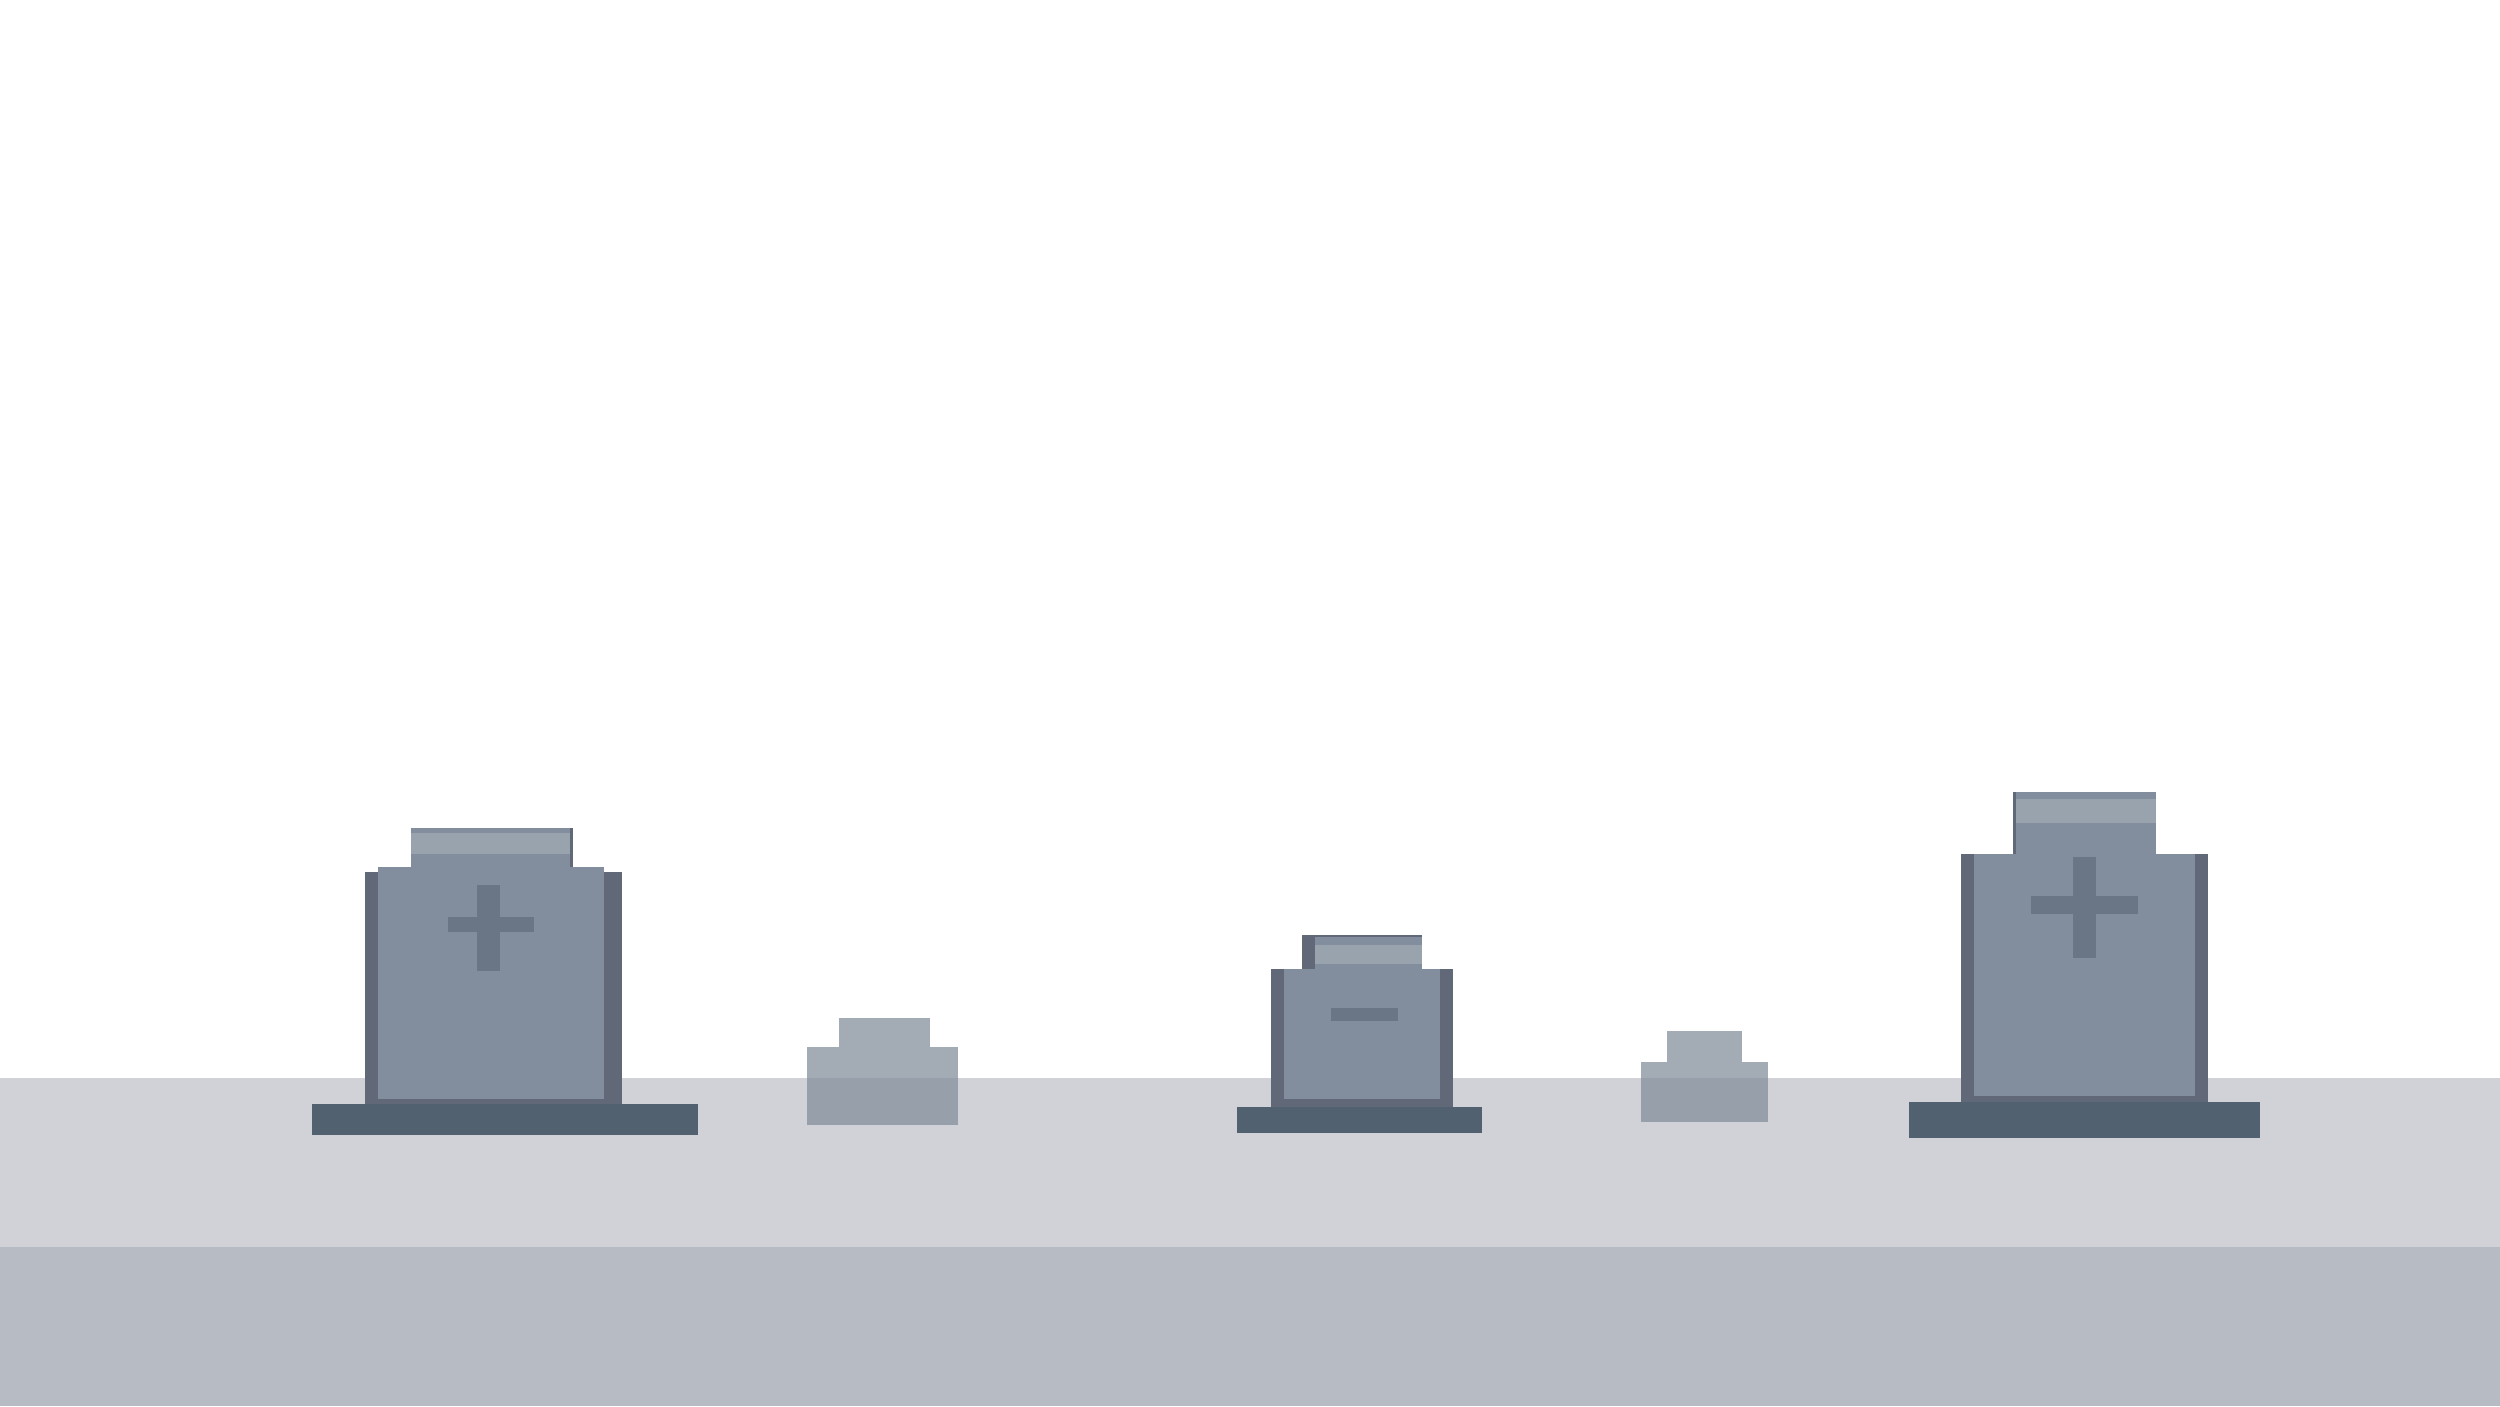
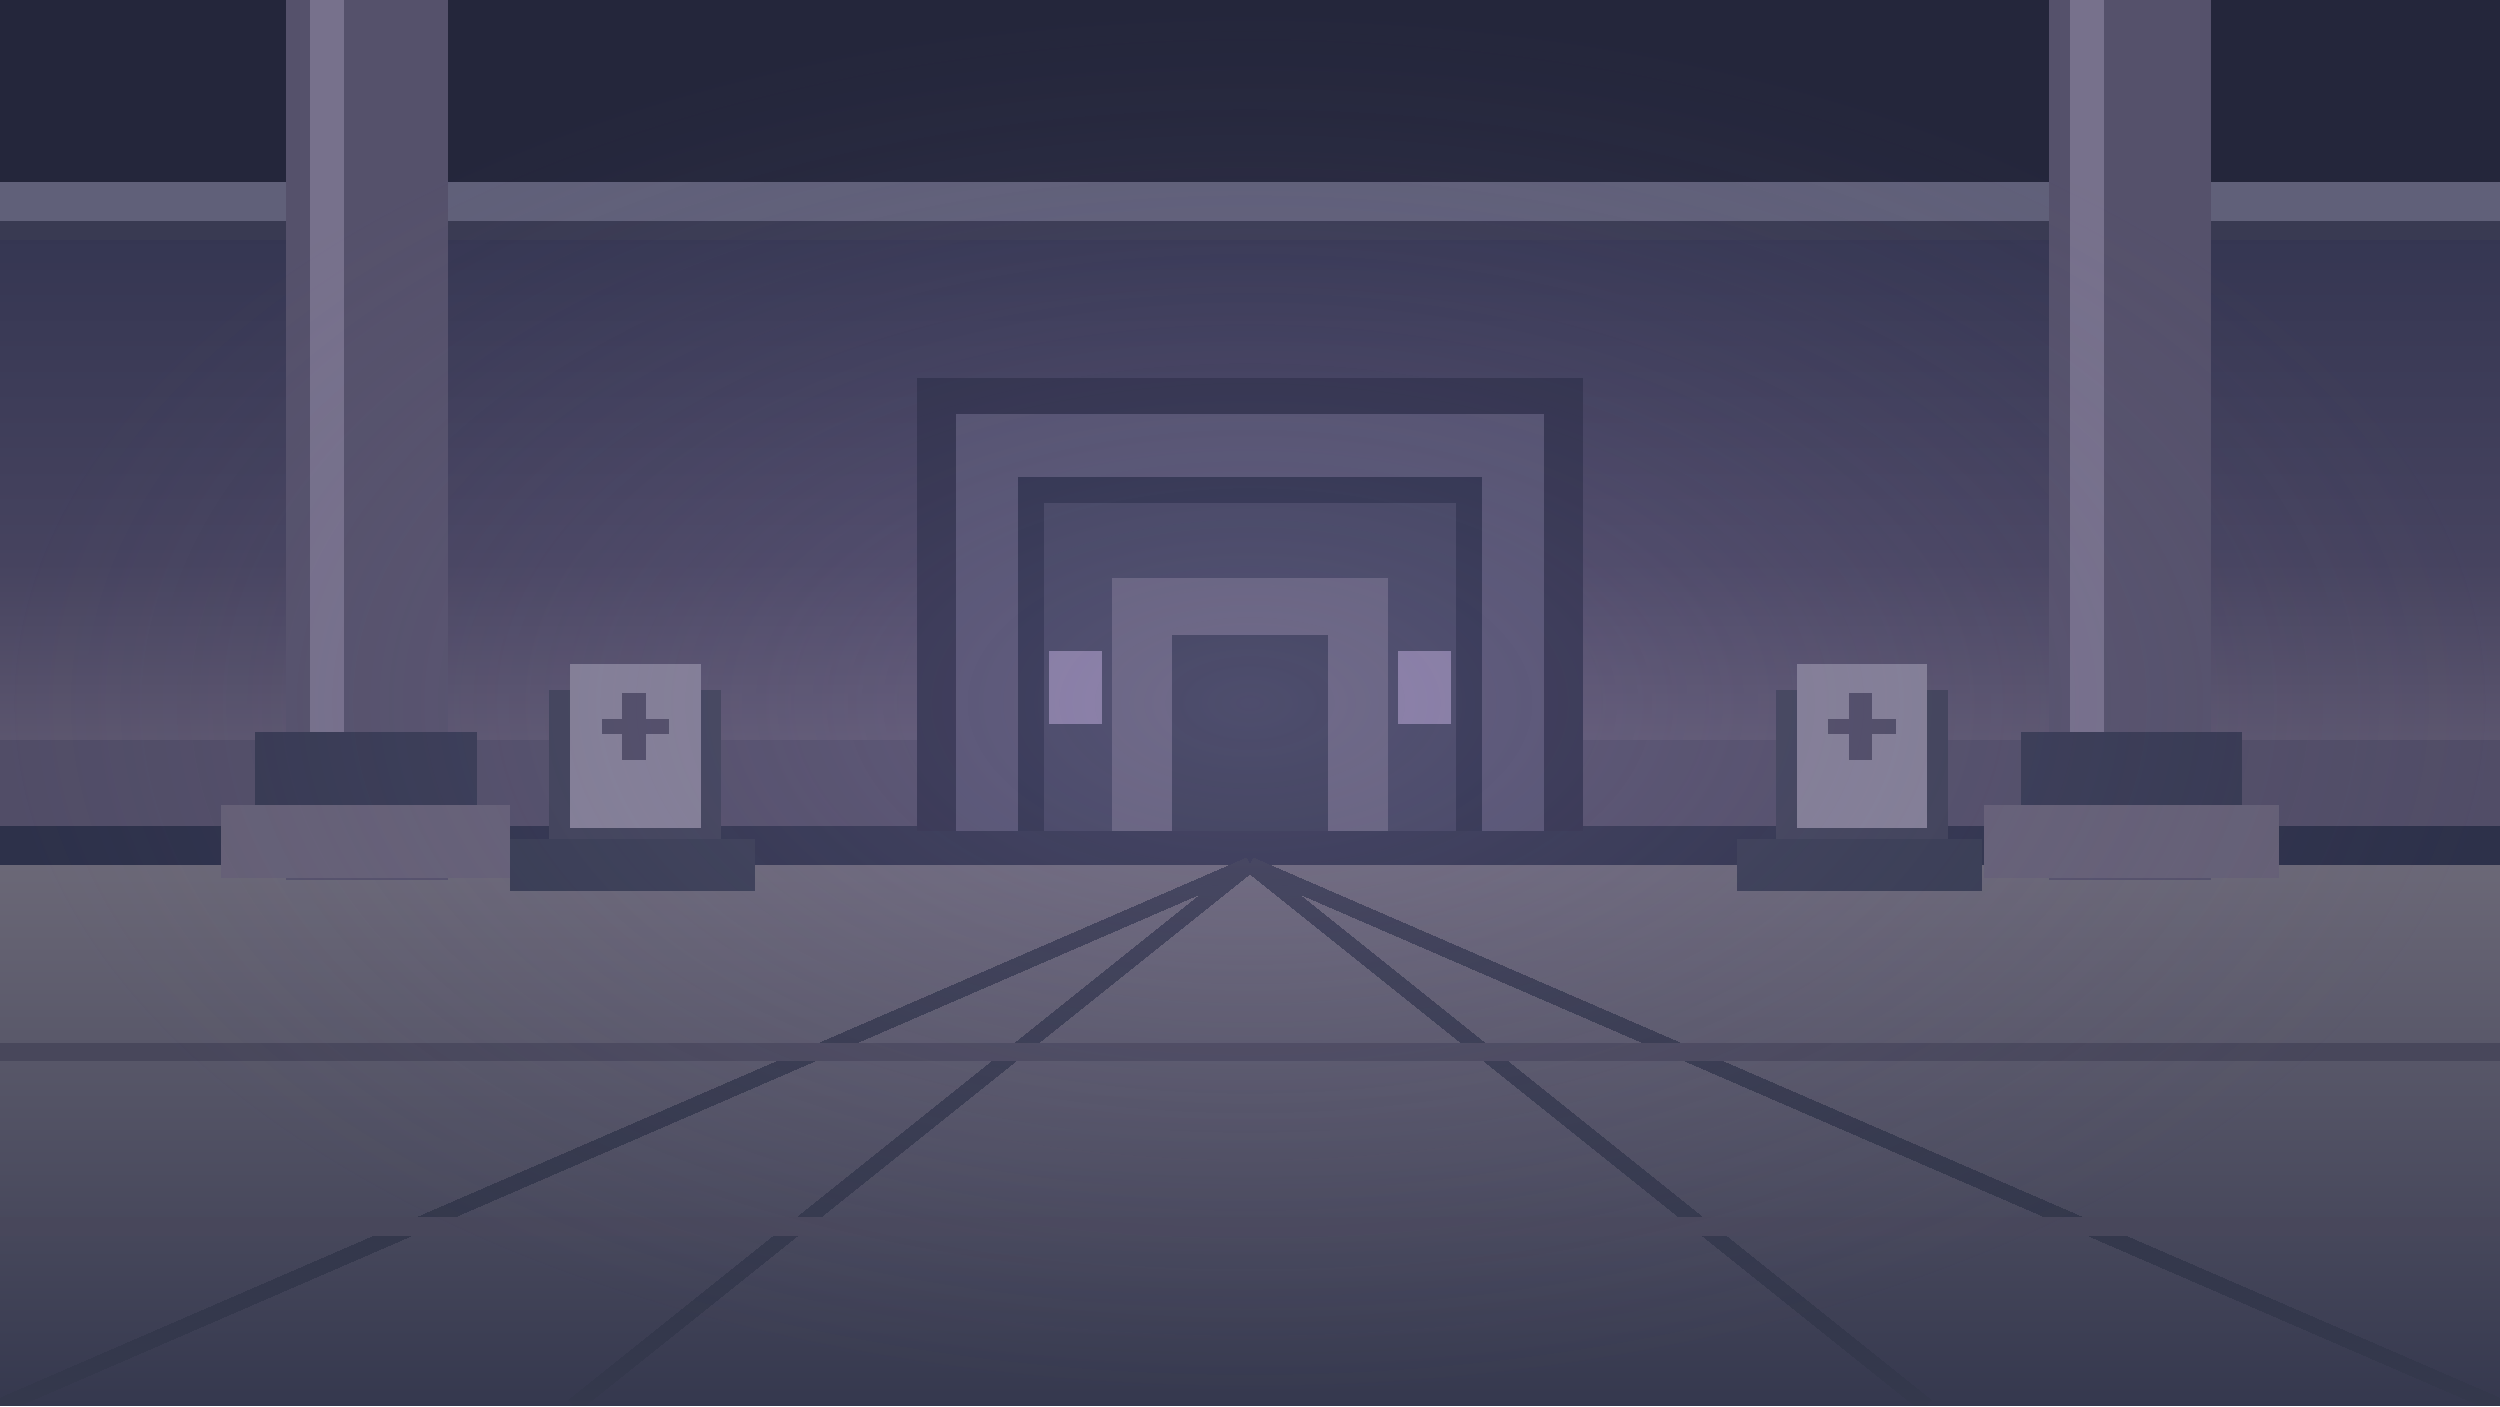
<svg xmlns="http://www.w3.org/2000/svg" viewBox="0 0 960 540" preserveAspectRatio="xMidYMid slice">
-   <g shape-rendering="crispEdges" opacity=".8">
-     <path fill="#2d374a" d="M0 414h960v126H0z" opacity=".28" />
-     <path fill="#394458" d="M140 335h18v-17h62v17h19v99h-99zM488 372h12v-13h46v13h12v63h-70zM753 328h20v-24h55v24h20v107h-95z" />
-     <path fill="#637184" d="M145 333h13v-15h61v15h13v89h-87zM493 372h12v-12h41v12h7v50h-60zM758 328h16v-24h54v24h15v93h-85z" />
-     <path fill="#7f8c98" d="M158 320h61v8h-61zM505 363h41v7h-41zM774 307h54v9h-54z" />
-     <path fill="#455366" d="M172 352h33v6h-33zM183 340h9v33h-9zM511 387h26v5h-26zM780 344h41v7h-41zM796 329h9v39h-9z" />
-     <path fill="#27394c" d="M120 424h148v12H120zM475 425h94v10h-94zM733 423h135v14H733z" />
-     <path fill="#667383" d="M310 402h12v-11h35v11h11v30h-58zM630 408h10v-12h29v12h10v23h-49z" opacity=".75" />
-     <path fill="#34455c" d="M0 479h960v61H0z" opacity=".23" />
+   <defs>
+     <linearGradient id="wall" x2="0" y2="1">
+       <stop stop-color="#292d49" />
+       <stop offset=".65" stop-color="#46435f" />
+       <stop offset="1" stop-color="#6a6279" />
+     </linearGradient>
+     <linearGradient id="floor" x2="0" y2="1">
+       <stop stop-color="#6b6877" />
+       <stop offset="1" stop-color="#35384e" />
+     </linearGradient>
+     <radialGradient id="glow">
+       <stop stop-color="#9484ba" stop-opacity=".7" />
+       <stop offset="1" stop-color="#686285" stop-opacity="0" />
+     </radialGradient>
+   </defs>
+   <g shape-rendering="crispEdges">
+     <path d="M0 0H960V540H0Z" fill="#252a42" />
+     <path d="M0 0H960V333H0Z" fill="url(#wall)" />
+     <path d="M0 0H960V70H0Z" fill="#24263b" />
+     <path d="M0 70H960V85H0Z" fill="#606079" />
+     <path d="M0 85H960V92H0Z" fill="#393a52" />
+     <path d="M0 284H960V317H0Z" fill="#514d67" />
+     <path d="M0 317H960V332H0Z" fill="#2d314a" />
+     <path d="M0 332H960V540H0Z" fill="url(#floor)" />
+     <path d="M480 332L0 540M480 332L960 540M480 332L220 540M480 332L740 540" stroke="#34384c" stroke-width="6" fill="none" />
+     <path d="M0 404H960M0 471H960" stroke="#48475b" stroke-width="7" />
+     <path d="M110 0H172V338H110ZM787 0H849V338H787Z" fill="#55516b" />
+     <path d="M119 0H132V328H119ZM795 0H808V328H795Z" fill="#77718c" />
+     <path d="M98 281H183V309H98ZM776 281H861V309H776Z" fill="#363952" />
+     <path d="M85 309H196V337H85ZM762 309H875V337H762Z" fill="#656076" />
+     <path d="M352 145H608V319H352Z" fill="#2b2d46" />
+     <path d="M367 159H593V319H367Z" fill="#51506c" />
+     <path d="M391 183H569V319H391Z" fill="#272c45" />
+     <path d="M401 193H559V319H401Z" fill="#3d405a" />
+     <path d="M427 222H533V319H427Z" fill="#626078" />
+     <path d="M450 244H510V319H450Z" fill="#33384f" />
+     <path d="M403 250H423V278H403ZM537 250H557V278H537Z" fill="#8980a4" />
+     <path d="M211 265H277V333H211ZM682 265H748V333H682Z" fill="#3d4056" />
+     <path d="M219 255H269V318H219ZM690 255H740V318H690Z" fill="#858197" />
+     <path d="M231 276H257V282H231ZM702 276H728V282H702Z" fill="#4d4a63" />
+     <path d="M239 266H248V292H239ZM710 266H719V292H710Z" fill="#4d4a63" />
+     <path d="M196 322H290V342H196ZM667 322H761V342H667Z" fill="#353a50" />
+     <path d="M0 0H960V540H0Z" fill="url(#glow)" opacity=".4" />
  </g>
</svg>
